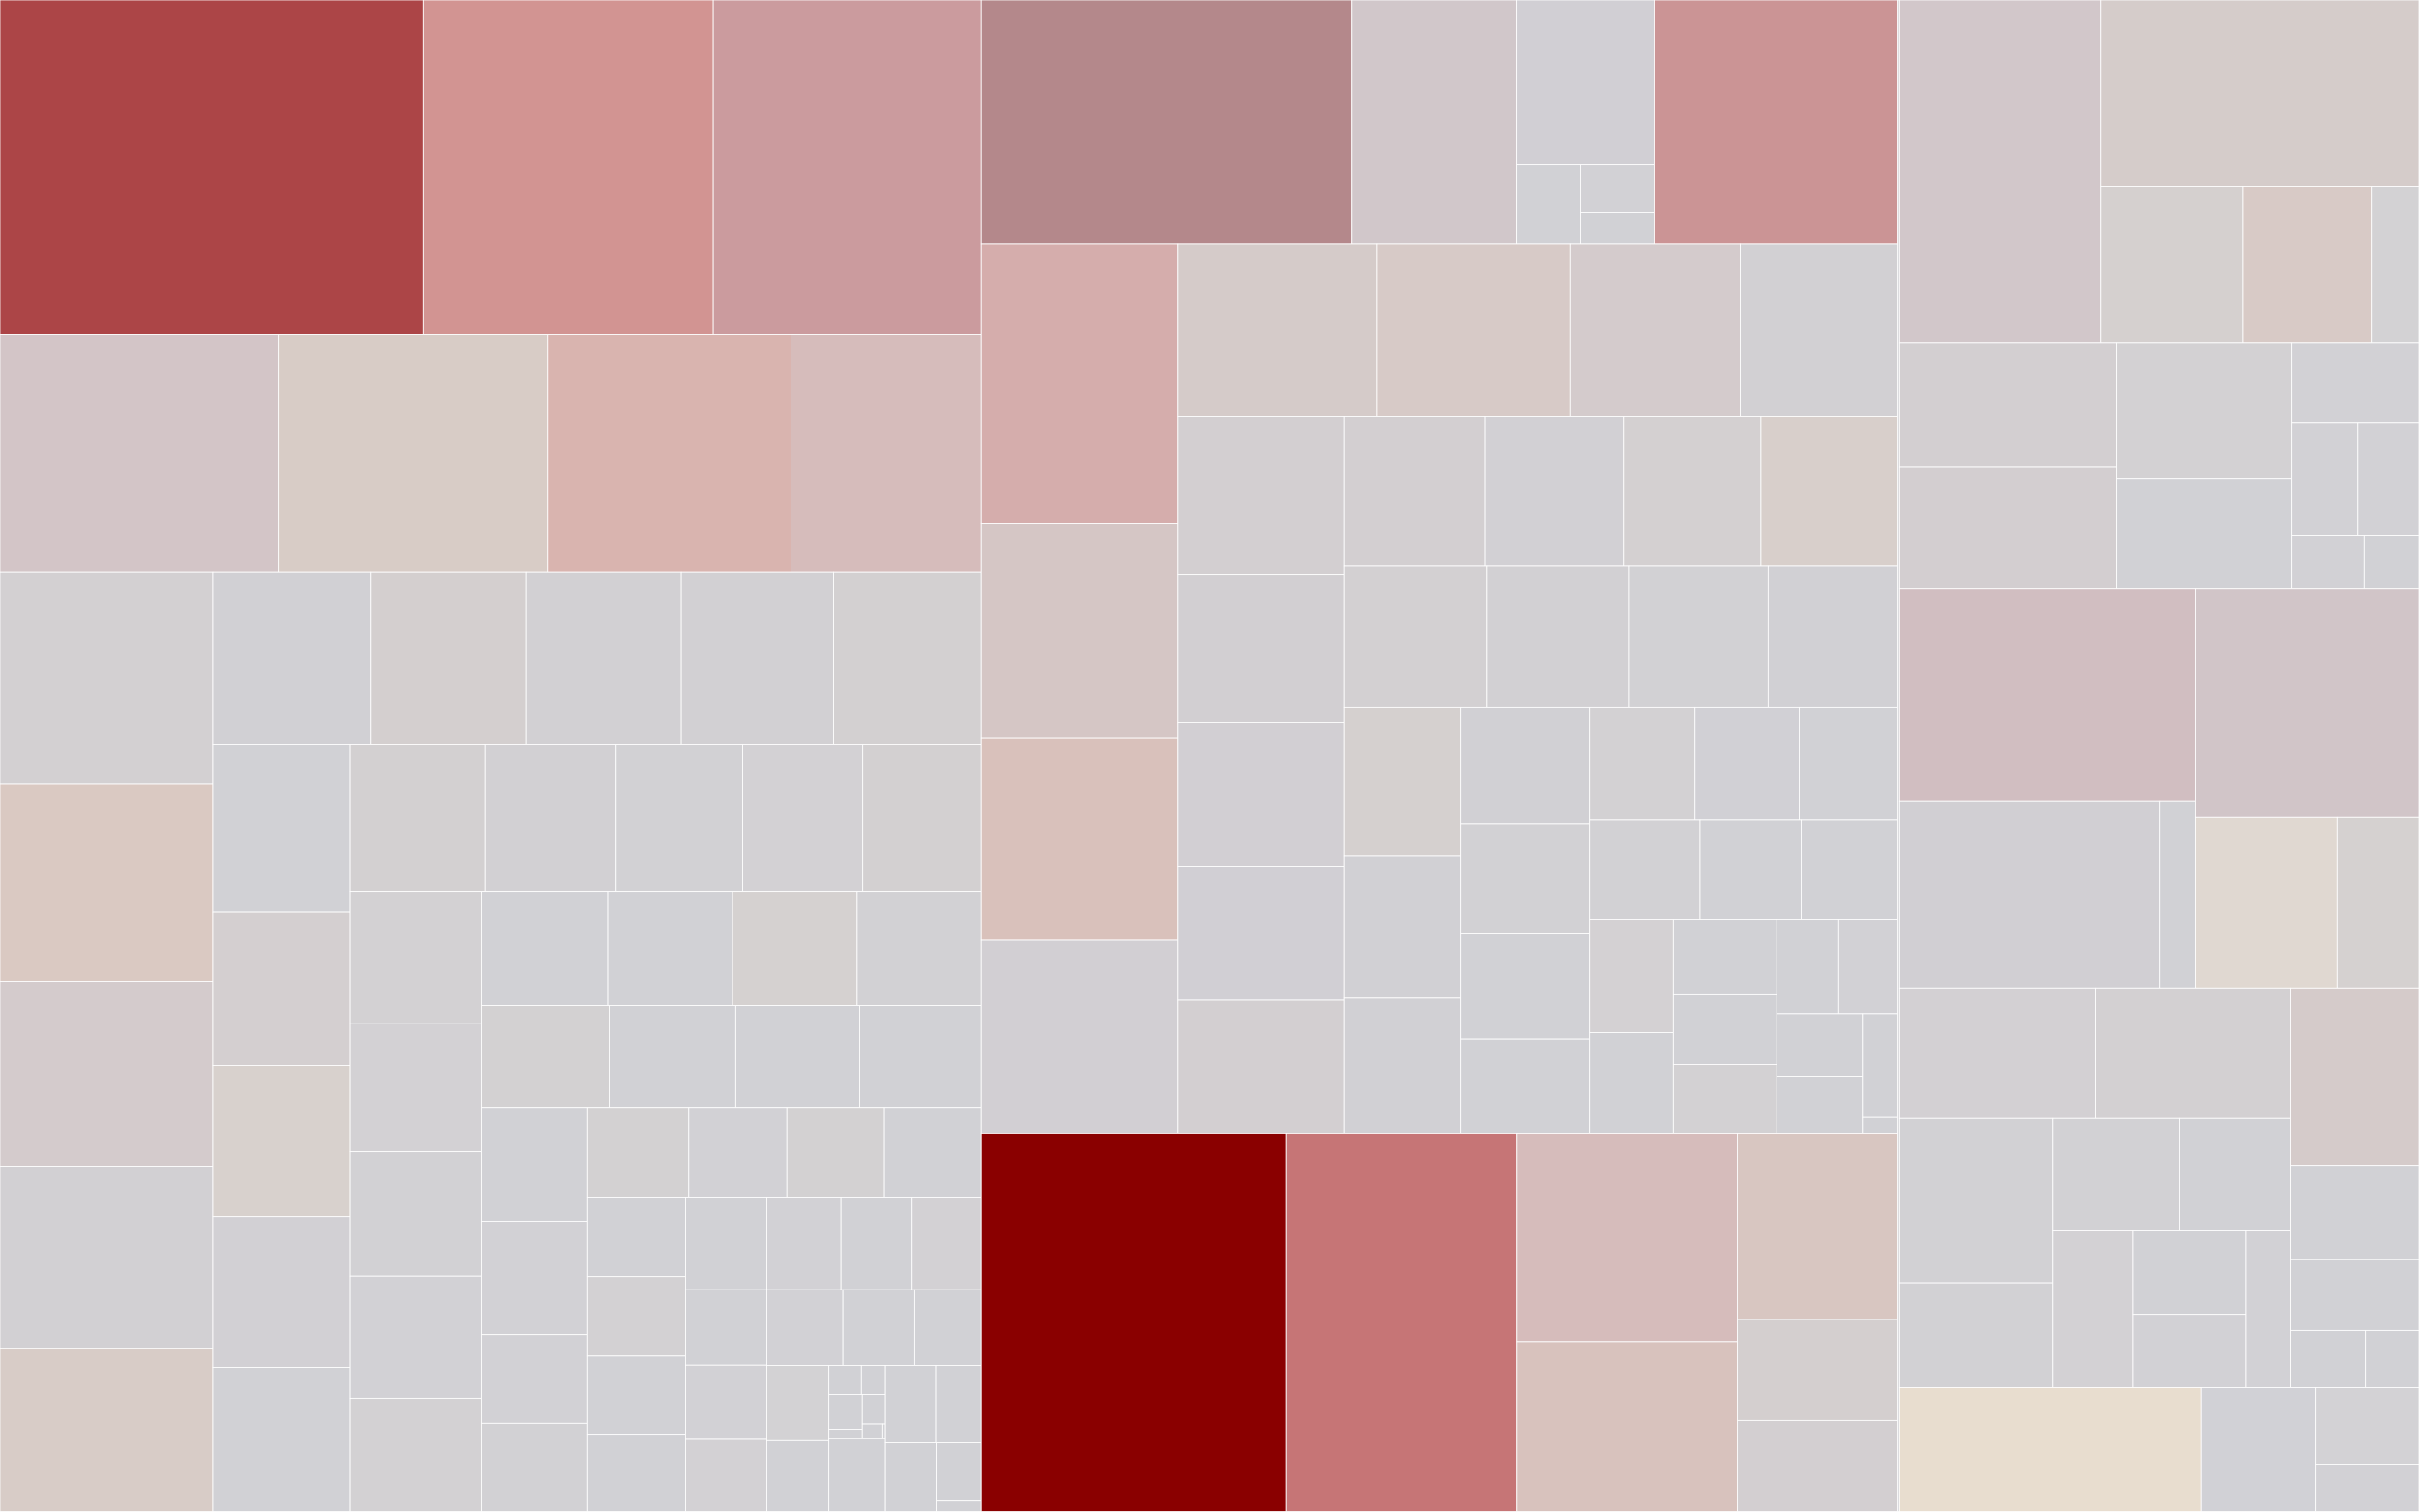
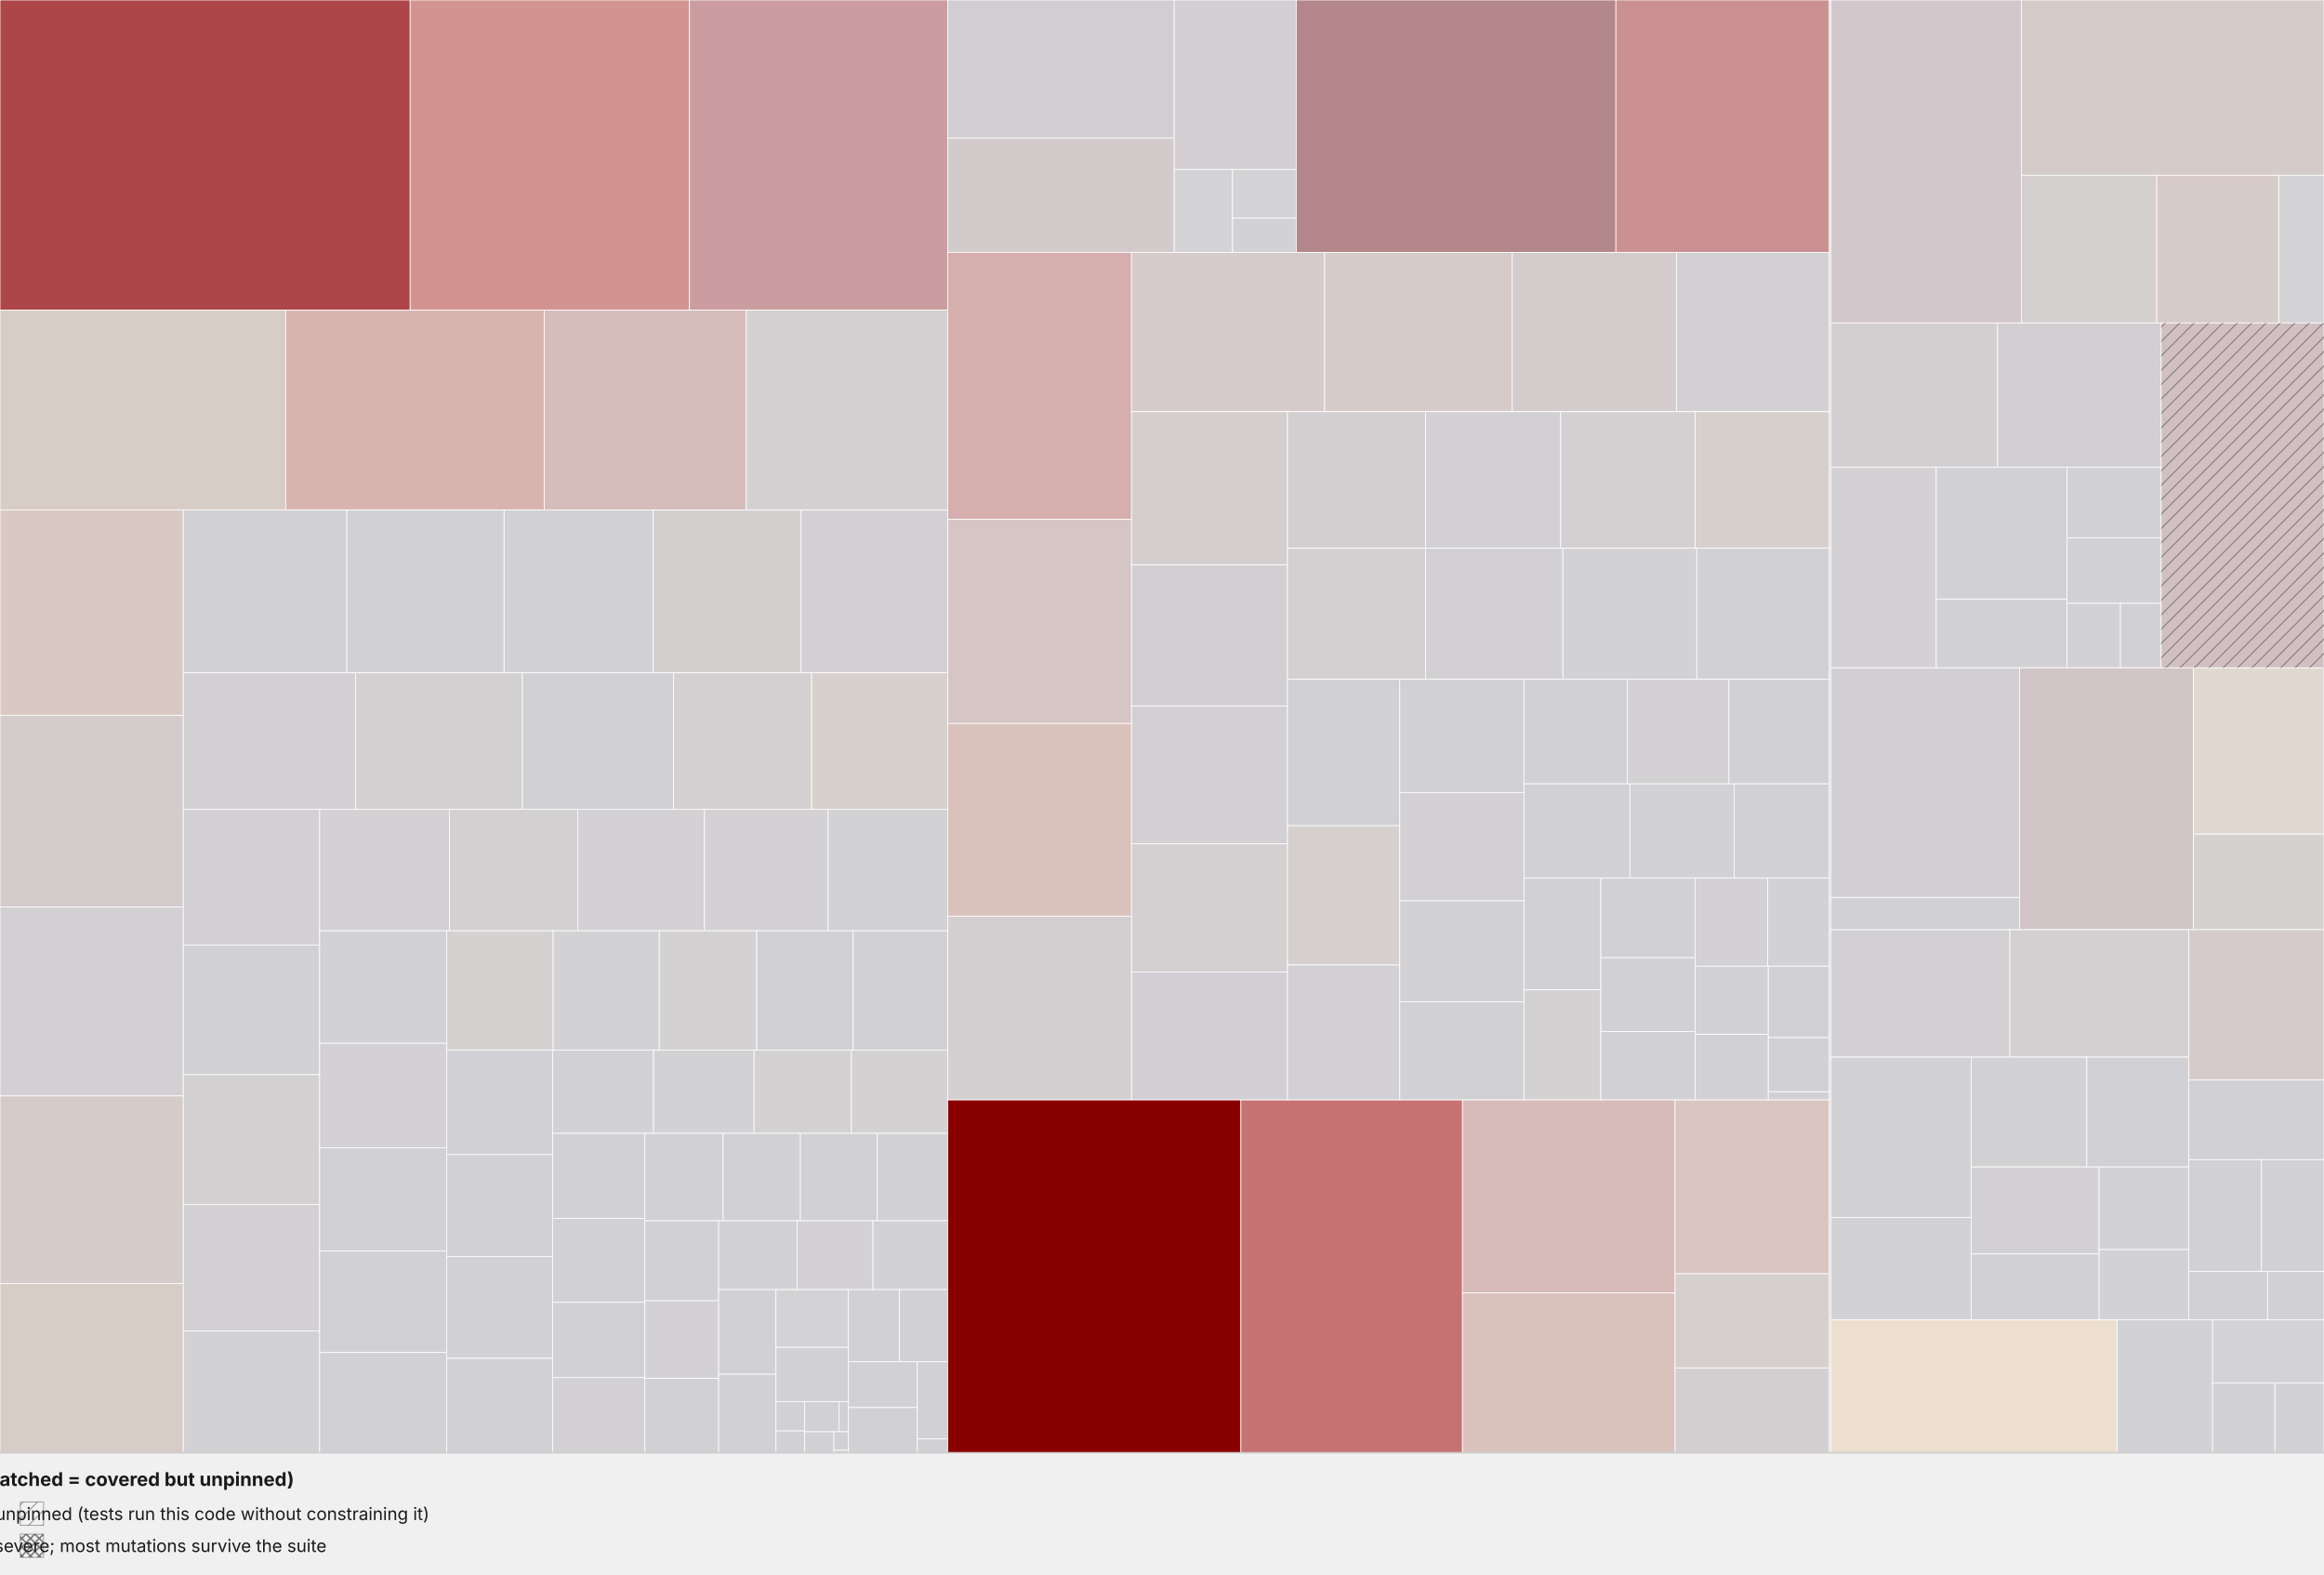
- <svg xmlns="http://www.w3.org/2000/svg" viewBox="0 0 1600 1000" width="1600" height="1000" preserveAspectRatio="xMidYMid meet" role="img">
+ <svg xmlns="http://www.w3.org/2000/svg" viewBox="0 0 1600 1084" width="1600" height="1084" preserveAspectRatio="xMidYMid meet" role="img">
  <style>
  rect:hover { stroke: #000; stroke-width: 1.5; }
  text { font-family: -apple-system, BlinkMacSystemFont, "Segoe UI", sans-serif; fill: #1a1a1a; pointer-events: none; text-anchor: middle; dominant-baseline: middle; }
</style>
-   <rect x="0.00" y="0.00" width="279.88" height="221.16" fill="#ac4547" stroke="white" stroke-width="0.5" />
-   <rect x="279.88" y="0.00" width="191.88" height="221.16" fill="#d29492" stroke="white" stroke-width="0.5" />
-   <rect x="471.76" y="0.00" width="177.34" height="221.16" fill="#cb9b9e" stroke="white" stroke-width="0.5" />
-   <rect x="0.00" y="221.16" width="184.12" height="157.19" fill="#d3c5c7" stroke="white" stroke-width="0.5" />
-   <rect x="184.12" y="221.16" width="178.01" height="157.19" fill="#d8ccc6" stroke="white" stroke-width="0.5" />
-   <rect x="362.12" y="221.16" width="161.03" height="157.19" fill="#d9b4af" stroke="white" stroke-width="0.5" />
-   <rect x="523.16" y="221.16" width="125.94" height="157.19" fill="#d6bcbb" stroke="white" stroke-width="0.5" />
-   <rect x="0.00" y="378.35" width="140.80" height="140.08" fill="#d3d0d2" stroke="white" stroke-width="0.5" />
-   <rect x="0.00" y="518.42" width="140.80" height="130.86" fill="#dac9c2" stroke="white" stroke-width="0.5" />
-   <rect x="0.00" y="649.29" width="140.80" height="122.29" fill="#d4cbcc" stroke="white" stroke-width="0.5" />
-   <rect x="0.00" y="771.58" width="140.80" height="120.46" fill="#d2d0d3" stroke="white" stroke-width="0.5" />
-   <rect x="0.00" y="892.03" width="140.80" height="107.97" fill="#d8ccc7" stroke="white" stroke-width="0.5" />
-   <rect x="140.80" y="378.35" width="104.20" height="114.15" fill="#d1d0d4" stroke="white" stroke-width="0.5" />
-   <rect x="245.01" y="378.35" width="103.26" height="114.15" fill="#d4cfcf" stroke="white" stroke-width="0.5" />
-   <rect x="348.27" y="378.35" width="102.36" height="114.15" fill="#d2d0d3" stroke="white" stroke-width="0.5" />
-   <rect x="450.63" y="378.35" width="100.79" height="114.15" fill="#d2d0d3" stroke="white" stroke-width="0.5" />
-   <rect x="551.42" y="378.35" width="97.67" height="114.15" fill="#d3d0d1" stroke="white" stroke-width="0.5" />
-   <rect x="140.80" y="492.50" width="90.94" height="111.08" fill="#d1d1d5" stroke="white" stroke-width="0.5" />
-   <rect x="140.80" y="603.58" width="90.94" height="101.36" fill="#d4cfd0" stroke="white" stroke-width="0.5" />
-   <rect x="140.80" y="704.94" width="90.94" height="99.99" fill="#d8d1cd" stroke="white" stroke-width="0.5" />
-   <rect x="140.80" y="804.93" width="90.94" height="99.75" fill="#d2d0d4" stroke="white" stroke-width="0.5" />
-   <rect x="140.80" y="904.68" width="90.94" height="95.32" fill="#d1d1d5" stroke="white" stroke-width="0.5" />
-   <rect x="231.74" y="492.50" width="89.03" height="97.34" fill="#d3d0d1" stroke="white" stroke-width="0.5" />
-   <rect x="320.77" y="492.50" width="86.78" height="97.34" fill="#d2d0d3" stroke="white" stroke-width="0.5" />
-   <rect x="407.55" y="492.50" width="83.68" height="97.34" fill="#d2d1d4" stroke="white" stroke-width="0.5" />
-   <rect x="491.23" y="492.50" width="79.46" height="97.34" fill="#d3d1d4" stroke="white" stroke-width="0.5" />
-   <rect x="570.69" y="492.50" width="78.40" height="97.34" fill="#d3d0d1" stroke="white" stroke-width="0.5" />
-   <rect x="231.74" y="589.84" width="86.61" height="87.18" fill="#d3d1d3" stroke="white" stroke-width="0.5" />
-   <rect x="231.74" y="677.02" width="86.61" height="84.98" fill="#d3d1d4" stroke="white" stroke-width="0.5" />
-   <rect x="231.74" y="762.00" width="86.61" height="82.28" fill="#d2d1d4" stroke="white" stroke-width="0.5" />
-   <rect x="231.74" y="844.28" width="86.61" height="80.76" fill="#d2d1d5" stroke="white" stroke-width="0.5" />
-   <rect x="231.74" y="925.04" width="86.61" height="74.96" fill="#d3d1d3" stroke="white" stroke-width="0.5" />
-   <rect x="318.35" y="589.84" width="83.61" height="75.50" fill="#d1d1d5" stroke="white" stroke-width="0.5" />
-   <rect x="401.97" y="589.84" width="82.60" height="75.50" fill="#d1d1d5" stroke="white" stroke-width="0.5" />
-   <rect x="484.56" y="589.84" width="82.42" height="75.50" fill="#d5d1d0" stroke="white" stroke-width="0.5" />
-   <rect x="566.99" y="589.84" width="82.11" height="75.50" fill="#d2d1d4" stroke="white" stroke-width="0.5" />
-   <rect x="318.35" y="665.34" width="84.49" height="67.31" fill="#d3d1d2" stroke="white" stroke-width="0.5" />
-   <rect x="402.84" y="665.34" width="83.77" height="67.31" fill="#d1d1d5" stroke="white" stroke-width="0.5" />
-   <rect x="486.62" y="665.34" width="81.99" height="67.31" fill="#d1d1d5" stroke="white" stroke-width="0.5" />
-   <rect x="568.60" y="665.34" width="80.49" height="67.31" fill="#d1d1d5" stroke="white" stroke-width="0.5" />
-   <rect x="318.35" y="732.65" width="70.31" height="75.34" fill="#d1d1d5" stroke="white" stroke-width="0.5" />
-   <rect x="318.35" y="808.00" width="70.31" height="75.00" fill="#d2d1d5" stroke="white" stroke-width="0.5" />
-   <rect x="318.35" y="883.00" width="70.31" height="58.64" fill="#d2d1d5" stroke="white" stroke-width="0.5" />
-   <rect x="318.35" y="941.64" width="70.31" height="58.36" fill="#d2d1d4" stroke="white" stroke-width="0.5" />
-   <rect x="388.67" y="732.65" width="66.90" height="59.34" fill="#d3d1d2" stroke="white" stroke-width="0.5" />
-   <rect x="455.57" y="732.65" width="64.88" height="59.34" fill="#d2d1d5" stroke="white" stroke-width="0.5" />
-   <rect x="520.45" y="732.65" width="64.58" height="59.34" fill="#d3d1d2" stroke="white" stroke-width="0.5" />
-   <rect x="585.03" y="732.65" width="64.06" height="59.34" fill="#d1d1d5" stroke="white" stroke-width="0.5" />
-   <rect x="388.67" y="791.99" width="64.72" height="52.62" fill="#d1d1d5" stroke="white" stroke-width="0.5" />
-   <rect x="388.67" y="844.61" width="64.72" height="52.58" fill="#d3d1d3" stroke="white" stroke-width="0.5" />
-   <rect x="388.67" y="897.20" width="64.72" height="51.71" fill="#d1d1d5" stroke="white" stroke-width="0.5" />
-   <rect x="388.67" y="948.90" width="64.72" height="51.10" fill="#d1d1d5" stroke="white" stroke-width="0.5" />
-   <rect x="453.39" y="791.99" width="53.75" height="61.28" fill="#d1d1d5" stroke="white" stroke-width="0.5" />
-   <rect x="507.14" y="791.99" width="49.11" height="61.28" fill="#d2d1d5" stroke="white" stroke-width="0.5" />
-   <rect x="556.26" y="791.99" width="47.11" height="61.28" fill="#d1d1d5" stroke="white" stroke-width="0.5" />
-   <rect x="603.37" y="791.99" width="45.72" height="61.28" fill="#d3d1d4" stroke="white" stroke-width="0.5" />
-   <rect x="453.39" y="853.28" width="53.79" height="49.90" fill="#d1d1d5" stroke="white" stroke-width="0.5" />
-   <rect x="453.39" y="903.17" width="53.79" height="49.16" fill="#d2d1d5" stroke="white" stroke-width="0.5" />
-   <rect x="453.39" y="952.34" width="53.79" height="47.66" fill="#d3d1d4" stroke="white" stroke-width="0.5" />
-   <rect x="507.18" y="853.28" width="50.35" height="50.05" fill="#d2d1d5" stroke="white" stroke-width="0.5" />
-   <rect x="557.53" y="853.28" width="47.51" height="50.05" fill="#d1d1d5" stroke="white" stroke-width="0.5" />
-   <rect x="605.04" y="853.28" width="44.05" height="50.05" fill="#d1d1d5" stroke="white" stroke-width="0.5" />
-   <rect x="507.18" y="903.33" width="41.09" height="49.83" fill="#d3d2d4" stroke="white" stroke-width="0.5" />
-   <rect x="507.18" y="953.15" width="41.09" height="46.85" fill="#d1d1d5" stroke="white" stroke-width="0.5" />
-   <rect x="548.27" y="903.33" width="21.50" height="19.23" fill="#d1d1d5" stroke="white" stroke-width="0.5" />
-   <rect x="569.77" y="903.33" width="15.92" height="19.23" fill="#d1d1d5" stroke="white" stroke-width="0.5" />
-   <rect x="548.27" y="922.56" width="22.11" height="23.05" fill="#d1d1d5" stroke="white" stroke-width="0.5" />
-   <rect x="548.27" y="945.61" width="22.11" height="6.23" fill="#d1d1d5" stroke="white" stroke-width="0.5" />
-   <rect x="570.38" y="922.56" width="15.31" height="19.57" fill="#d1d1d5" stroke="white" stroke-width="0.5" />
-   <rect x="570.38" y="942.12" width="13.51" height="9.71" fill="#d1d1d5" stroke="white" stroke-width="0.5" />
-   <rect x="583.89" y="942.12" width="1.80" height="9.71" fill="#d1d1d5" stroke="white" stroke-width="0.5" />
-   <rect x="548.27" y="951.84" width="37.42" height="48.16" fill="#d1d1d5" stroke="white" stroke-width="0.5" />
-   <rect x="585.69" y="903.33" width="33.24" height="51.27" fill="#d1d1d5" stroke="white" stroke-width="0.5" />
-   <rect x="618.93" y="903.33" width="30.16" height="51.27" fill="#d1d1d5" stroke="white" stroke-width="0.5" />
-   <rect x="585.69" y="954.60" width="33.58" height="45.40" fill="#d1d1d5" stroke="white" stroke-width="0.5" />
-   <rect x="619.27" y="954.60" width="29.82" height="38.51" fill="#d1d1d5" stroke="white" stroke-width="0.5" />
-   <rect x="619.27" y="993.10" width="29.82" height="6.90" fill="#d1d1d5" stroke="white" stroke-width="0.5" />
-   <rect x="649.09" y="0.00" width="244.86" height="161.27" fill="#b4888b" stroke="white" stroke-width="0.5" />
-   <rect x="893.95" y="0.00" width="109.32" height="161.27" fill="#d1c7ca" stroke="white" stroke-width="0.5" />
-   <rect x="1003.28" y="0.00" width="90.79" height="109.21" fill="#d1cfd4" stroke="white" stroke-width="0.5" />
-   <rect x="1003.28" y="109.21" width="42.14" height="52.06" fill="#d1d1d5" stroke="white" stroke-width="0.5" />
-   <rect x="1045.42" y="109.21" width="48.65" height="31.29" fill="#d2d1d5" stroke="white" stroke-width="0.5" />
-   <rect x="1045.42" y="140.50" width="48.65" height="20.77" fill="#d1d1d5" stroke="white" stroke-width="0.5" />
-   <rect x="1094.07" y="0.00" width="161.42" height="161.27" fill="#cb9495" stroke="white" stroke-width="0.5" />
-   <rect x="649.09" y="161.27" width="129.71" height="185.30" fill="#d5adac" stroke="white" stroke-width="0.5" />
-   <rect x="649.09" y="346.57" width="129.71" height="141.83" fill="#d5c6c5" stroke="white" stroke-width="0.5" />
-   <rect x="649.09" y="488.40" width="129.71" height="133.71" fill="#d9c1bb" stroke="white" stroke-width="0.5" />
-   <rect x="649.09" y="622.11" width="129.71" height="127.59" fill="#d2cfd3" stroke="white" stroke-width="0.5" />
-   <rect x="778.80" y="161.27" width="131.89" height="114.23" fill="#d5cbc9" stroke="white" stroke-width="0.5" />
-   <rect x="910.69" y="161.27" width="128.20" height="114.23" fill="#d7cac7" stroke="white" stroke-width="0.5" />
-   <rect x="1038.89" y="161.27" width="112.21" height="114.23" fill="#d4cbcc" stroke="white" stroke-width="0.5" />
-   <rect x="1151.09" y="161.27" width="104.40" height="114.23" fill="#d2d0d3" stroke="white" stroke-width="0.5" />
-   <rect x="778.80" y="275.50" width="110.29" height="104.42" fill="#d3cfd1" stroke="white" stroke-width="0.5" />
-   <rect x="778.80" y="379.93" width="110.29" height="97.80" fill="#d2cfd2" stroke="white" stroke-width="0.5" />
-   <rect x="778.80" y="477.73" width="110.29" height="95.46" fill="#d2cfd3" stroke="white" stroke-width="0.5" />
-   <rect x="778.80" y="573.18" width="110.29" height="88.60" fill="#d1cfd4" stroke="white" stroke-width="0.5" />
-   <rect x="778.80" y="661.78" width="110.29" height="87.92" fill="#d3cfd1" stroke="white" stroke-width="0.5" />
-   <rect x="889.08" y="275.50" width="93.38" height="98.90" fill="#d3cfd1" stroke="white" stroke-width="0.5" />
-   <rect x="982.46" y="275.50" width="91.34" height="98.90" fill="#d2d0d4" stroke="white" stroke-width="0.5" />
-   <rect x="1073.80" y="275.50" width="90.97" height="98.90" fill="#d4d0d1" stroke="white" stroke-width="0.5" />
-   <rect x="1164.77" y="275.50" width="90.72" height="98.90" fill="#d8cfcb" stroke="white" stroke-width="0.5" />
-   <rect x="889.08" y="374.40" width="94.53" height="93.67" fill="#d3d0d2" stroke="white" stroke-width="0.5" />
-   <rect x="983.62" y="374.40" width="94.14" height="93.67" fill="#d2d0d3" stroke="white" stroke-width="0.5" />
-   <rect x="1077.75" y="374.40" width="91.75" height="93.67" fill="#d2d1d4" stroke="white" stroke-width="0.5" />
-   <rect x="1169.50" y="374.40" width="85.99" height="93.67" fill="#d1d0d4" stroke="white" stroke-width="0.5" />
-   <rect x="889.08" y="468.07" width="77.12" height="98.33" fill="#d5d0cf" stroke="white" stroke-width="0.5" />
-   <rect x="889.08" y="566.40" width="77.12" height="94.02" fill="#d1d0d4" stroke="white" stroke-width="0.5" />
-   <rect x="889.08" y="660.42" width="77.12" height="89.28" fill="#d1d0d4" stroke="white" stroke-width="0.5" />
-   <rect x="966.21" y="468.07" width="85.14" height="77.18" fill="#d1d0d4" stroke="white" stroke-width="0.5" />
-   <rect x="966.21" y="545.25" width="85.14" height="72.07" fill="#d2d1d4" stroke="white" stroke-width="0.5" />
-   <rect x="966.21" y="617.31" width="85.14" height="70.14" fill="#d1d1d5" stroke="white" stroke-width="0.5" />
-   <rect x="966.21" y="687.45" width="85.14" height="62.25" fill="#d1d1d5" stroke="white" stroke-width="0.5" />
-   <rect x="1051.34" y="468.07" width="69.80" height="74.62" fill="#d3d1d3" stroke="white" stroke-width="0.5" />
-   <rect x="1121.14" y="468.07" width="68.92" height="74.62" fill="#d1d0d5" stroke="white" stroke-width="0.5" />
-   <rect x="1190.06" y="468.07" width="65.43" height="74.62" fill="#d1d1d5" stroke="white" stroke-width="0.5" />
-   <rect x="1051.34" y="542.69" width="73.14" height="65.65" fill="#d2d1d4" stroke="white" stroke-width="0.5" />
-   <rect x="1124.48" y="542.69" width="66.87" height="65.65" fill="#d1d1d5" stroke="white" stroke-width="0.5" />
-   <rect x="1191.35" y="542.69" width="64.14" height="65.65" fill="#d1d1d5" stroke="white" stroke-width="0.5" />
-   <rect x="1051.34" y="608.33" width="55.42" height="74.91" fill="#d4d1d3" stroke="white" stroke-width="0.5" />
-   <rect x="1051.34" y="683.24" width="55.42" height="66.46" fill="#d1d1d5" stroke="white" stroke-width="0.5" />
-   <rect x="1106.77" y="608.33" width="68.44" height="49.83" fill="#d1d1d5" stroke="white" stroke-width="0.5" />
-   <rect x="1106.77" y="658.16" width="68.44" height="46.15" fill="#d1d1d5" stroke="white" stroke-width="0.5" />
-   <rect x="1106.77" y="704.32" width="68.44" height="45.39" fill="#d3d1d3" stroke="white" stroke-width="0.5" />
-   <rect x="1175.20" y="608.33" width="40.99" height="62.33" fill="#d1d1d5" stroke="white" stroke-width="0.5" />
-   <rect x="1216.19" y="608.33" width="39.30" height="62.33" fill="#d2d1d5" stroke="white" stroke-width="0.5" />
-   <rect x="1175.20" y="670.67" width="56.71" height="41.39" fill="#d1d1d5" stroke="white" stroke-width="0.5" />
-   <rect x="1175.20" y="712.06" width="56.71" height="37.65" fill="#d1d1d5" stroke="white" stroke-width="0.5" />
-   <rect x="1231.91" y="670.67" width="23.58" height="68.65" fill="#d1d1d5" stroke="white" stroke-width="0.5" />
-   <rect x="1231.91" y="739.31" width="23.58" height="10.39" fill="#d1d1d5" stroke="white" stroke-width="0.5" />
-   <rect x="649.09" y="749.70" width="201.60" height="250.30" fill="#8a0000" stroke="white" stroke-width="0.5" />
-   <rect x="850.69" y="749.70" width="152.72" height="250.30" fill="#c67576" stroke="white" stroke-width="0.5" />
-   <rect x="1003.41" y="749.70" width="145.74" height="137.93" fill="#d6bcbb" stroke="white" stroke-width="0.5" />
-   <rect x="1003.41" y="887.63" width="145.74" height="112.37" fill="#d8c2bd" stroke="white" stroke-width="0.5" />
-   <rect x="1149.15" y="749.70" width="106.34" height="123.30" fill="#d8c6c1" stroke="white" stroke-width="0.5" />
-   <rect x="1149.15" y="873.00" width="106.34" height="66.75" fill="#d4cfcf" stroke="white" stroke-width="0.5" />
-   <rect x="1149.15" y="939.75" width="106.34" height="60.25" fill="#d3cfd1" stroke="white" stroke-width="0.5" />
-   <rect x="1255.49" y="0.00" width="1.03" height="1000.00" fill="#d1d1d5" stroke="white" stroke-width="0.5" />
-   <rect x="1256.52" y="0.00" width="132.80" height="227.14" fill="#d2c7ca" stroke="white" stroke-width="0.5" />
-   <rect x="1389.32" y="0.00" width="210.68" height="123.20" fill="#d5ccca" stroke="white" stroke-width="0.5" />
-   <rect x="1389.32" y="123.20" width="94.19" height="103.95" fill="#d5d0cf" stroke="white" stroke-width="0.5" />
-   <rect x="1483.51" y="123.20" width="84.97" height="103.95" fill="#d8cac6" stroke="white" stroke-width="0.5" />
-   <rect x="1568.48" y="123.20" width="31.52" height="103.95" fill="#d3d2d4" stroke="white" stroke-width="0.5" />
-   <rect x="1256.52" y="227.14" width="143.56" height="82.00" fill="#d3cfd1" stroke="white" stroke-width="0.5" />
-   <rect x="1256.52" y="309.15" width="143.56" height="80.46" fill="#d3ced0" stroke="white" stroke-width="0.5" />
-   <rect x="1400.08" y="227.14" width="115.87" height="89.50" fill="#d3d1d3" stroke="white" stroke-width="0.5" />
-   <rect x="1400.08" y="316.64" width="115.87" height="72.96" fill="#d1d1d5" stroke="white" stroke-width="0.5" />
-   <rect x="1515.95" y="227.14" width="84.05" height="52.44" fill="#d2d1d5" stroke="white" stroke-width="0.5" />
-   <rect x="1515.95" y="279.58" width="43.62" height="74.71" fill="#d2d1d5" stroke="white" stroke-width="0.5" />
-   <rect x="1559.57" y="279.58" width="40.43" height="74.71" fill="#d2d1d5" stroke="white" stroke-width="0.5" />
-   <rect x="1515.95" y="354.30" width="47.76" height="35.31" fill="#d2d1d5" stroke="white" stroke-width="0.5" />
-   <rect x="1563.70" y="354.30" width="36.30" height="35.31" fill="#d1d1d5" stroke="white" stroke-width="0.5" />
-   <rect x="1256.52" y="389.61" width="195.93" height="140.44" fill="#d1bec1" stroke="white" stroke-width="0.5" />
-   <rect x="1256.52" y="530.05" width="171.80" height="123.56" fill="#d1cfd3" stroke="white" stroke-width="0.5" />
-   <rect x="1428.32" y="530.05" width="24.13" height="123.56" fill="#d1d1d5" stroke="white" stroke-width="0.5" />
-   <rect x="1452.45" y="389.61" width="147.55" height="151.36" fill="#d1c5c8" stroke="white" stroke-width="0.5" />
-   <rect x="1452.45" y="540.97" width="93.34" height="112.65" fill="#e0d8d1" stroke="white" stroke-width="0.5" />
-   <rect x="1545.79" y="540.97" width="54.21" height="112.65" fill="#d5d1d0" stroke="white" stroke-width="0.5" />
-   <rect x="1256.52" y="653.62" width="129.46" height="86.37" fill="#d3d0d3" stroke="white" stroke-width="0.5" />
-   <rect x="1385.98" y="653.62" width="129.26" height="86.37" fill="#d3d0d2" stroke="white" stroke-width="0.5" />
-   <rect x="1256.52" y="739.99" width="101.46" height="108.72" fill="#d2d1d4" stroke="white" stroke-width="0.5" />
-   <rect x="1256.52" y="848.71" width="101.46" height="69.35" fill="#d2d1d4" stroke="white" stroke-width="0.5" />
-   <rect x="1357.98" y="739.99" width="83.61" height="74.43" fill="#d2d1d4" stroke="white" stroke-width="0.5" />
-   <rect x="1441.59" y="739.99" width="73.64" height="74.43" fill="#d1d1d5" stroke="white" stroke-width="0.5" />
-   <rect x="1357.98" y="814.42" width="52.57" height="103.64" fill="#d3d1d4" stroke="white" stroke-width="0.5" />
-   <rect x="1410.55" y="814.42" width="74.88" height="55.15" fill="#d1d1d5" stroke="white" stroke-width="0.5" />
-   <rect x="1410.55" y="869.57" width="74.88" height="48.49" fill="#d2d1d5" stroke="white" stroke-width="0.5" />
-   <rect x="1485.43" y="814.42" width="29.80" height="103.64" fill="#d2d1d5" stroke="white" stroke-width="0.5" />
-   <rect x="1515.23" y="653.62" width="84.77" height="117.39" fill="#d5cbca" stroke="white" stroke-width="0.5" />
-   <rect x="1515.23" y="771.00" width="84.77" height="62.24" fill="#d1d1d5" stroke="white" stroke-width="0.5" />
-   <rect x="1515.23" y="833.25" width="84.77" height="46.99" fill="#d1d1d5" stroke="white" stroke-width="0.5" />
-   <rect x="1515.23" y="880.24" width="49.38" height="37.83" fill="#d1d1d5" stroke="white" stroke-width="0.5" />
-   <rect x="1564.61" y="880.24" width="35.39" height="37.83" fill="#d1d1d5" stroke="white" stroke-width="0.5" />
-   <rect x="1256.52" y="918.07" width="199.61" height="81.93" fill="#e8ddcf" stroke="white" stroke-width="0.5" />
-   <rect x="1456.13" y="918.07" width="75.82" height="81.93" fill="#d1d1d6" stroke="white" stroke-width="0.5" />
-   <rect x="1531.95" y="918.07" width="68.05" height="50.53" fill="#d3d2d5" stroke="white" stroke-width="0.5" />
-   <rect x="1531.95" y="968.60" width="68.05" height="31.40" fill="#d2d1d5" stroke="white" stroke-width="0.5" />
+   <defs>
+     <pattern id="survivor-diag" patternUnits="userSpaceOnUse" width="7" height="7" patternTransform="rotate(45)">
+       <line x1="0" y1="0" x2="0" y2="7" stroke="#1a1a1a" stroke-width="1" stroke-opacity="0.55" />
+     </pattern>
+     <pattern id="survivor-cross" patternUnits="userSpaceOnUse" width="6" height="6">
+       <path d="M0,0 l6,6 M6,0 l-6,6" stroke="#1a1a1a" stroke-width="1" stroke-opacity="0.6" />
+     </pattern>
+   </defs>
+   <rect x="0.00" y="0.00" width="282.38" height="213.49" fill="#ac4648" stroke="white" stroke-width="0.5" />
+   <rect x="282.38" y="0.00" width="192.34" height="213.49" fill="#d29491" stroke="white" stroke-width="0.5" />
+   <rect x="474.72" y="0.00" width="177.73" height="213.49" fill="#cb9da0" stroke="white" stroke-width="0.5" />
+   <rect x="0.00" y="213.49" width="196.70" height="137.62" fill="#d8ccc7" stroke="white" stroke-width="0.5" />
+   <rect x="196.70" y="213.49" width="177.94" height="137.62" fill="#d8b4b1" stroke="white" stroke-width="0.5" />
+   <rect x="374.64" y="213.49" width="139.16" height="137.62" fill="#d6bdbc" stroke="white" stroke-width="0.5" />
+   <rect x="513.80" y="213.49" width="138.65" height="137.62" fill="#d3d0d2" stroke="white" stroke-width="0.5" />
+   <rect x="0.00" y="351.11" width="126.19" height="141.27" fill="#d9c9c2" stroke="white" stroke-width="0.5" />
+   <rect x="0.00" y="492.38" width="126.19" height="132.01" fill="#d4cbcc" stroke="white" stroke-width="0.5" />
+   <rect x="0.00" y="624.39" width="126.19" height="130.03" fill="#d2d0d3" stroke="white" stroke-width="0.5" />
+   <rect x="0.00" y="754.42" width="126.19" height="129.03" fill="#d5ccca" stroke="white" stroke-width="0.5" />
+   <rect x="0.00" y="883.45" width="126.19" height="116.55" fill="#d8ccc7" stroke="white" stroke-width="0.5" />
+   <rect x="126.19" y="351.11" width="112.58" height="112.04" fill="#d1d0d4" stroke="white" stroke-width="0.5" />
+   <rect x="238.77" y="351.11" width="108.27" height="112.04" fill="#d1d0d5" stroke="white" stroke-width="0.5" />
+   <rect x="347.04" y="351.11" width="102.72" height="112.04" fill="#d1d0d4" stroke="white" stroke-width="0.5" />
+   <rect x="449.76" y="351.11" width="101.79" height="112.04" fill="#d4cfcf" stroke="white" stroke-width="0.5" />
+   <rect x="551.55" y="351.11" width="100.90" height="112.04" fill="#d2d0d3" stroke="white" stroke-width="0.5" />
+   <rect x="126.19" y="463.15" width="118.57" height="93.88" fill="#d2d0d3" stroke="white" stroke-width="0.5" />
+   <rect x="244.76" y="463.15" width="114.90" height="93.88" fill="#d3d0d1" stroke="white" stroke-width="0.5" />
+   <rect x="359.66" y="463.15" width="104.10" height="93.88" fill="#d1d1d5" stroke="white" stroke-width="0.5" />
+   <rect x="463.75" y="463.15" width="94.99" height="93.88" fill="#d4cfd0" stroke="white" stroke-width="0.5" />
+   <rect x="558.75" y="463.15" width="93.71" height="93.88" fill="#d7d1ce" stroke="white" stroke-width="0.5" />
+   <rect x="126.19" y="557.03" width="93.91" height="93.45" fill="#d2d0d4" stroke="white" stroke-width="0.5" />
+   <rect x="126.19" y="650.47" width="93.91" height="89.30" fill="#d1d1d5" stroke="white" stroke-width="0.5" />
+   <rect x="126.19" y="739.78" width="93.91" height="89.28" fill="#d3d0d1" stroke="white" stroke-width="0.5" />
+   <rect x="126.19" y="829.06" width="93.91" height="87.03" fill="#d2d0d3" stroke="white" stroke-width="0.5" />
+   <rect x="126.19" y="916.08" width="93.91" height="83.92" fill="#d2d1d4" stroke="white" stroke-width="0.5" />
+   <rect x="220.10" y="557.03" width="89.40" height="83.70" fill="#d3d1d4" stroke="white" stroke-width="0.5" />
+   <rect x="309.51" y="557.03" width="88.21" height="83.70" fill="#d3d0d2" stroke="white" stroke-width="0.5" />
+   <rect x="397.72" y="557.03" width="87.28" height="83.70" fill="#d3d1d3" stroke="white" stroke-width="0.5" />
+   <rect x="485.00" y="557.03" width="85.08" height="83.70" fill="#d3d1d4" stroke="white" stroke-width="0.5" />
+   <rect x="570.08" y="557.03" width="82.37" height="83.70" fill="#d2d1d4" stroke="white" stroke-width="0.5" />
+   <rect x="220.10" y="640.73" width="87.39" height="77.44" fill="#d2d1d5" stroke="white" stroke-width="0.5" />
+   <rect x="220.10" y="718.16" width="87.39" height="71.87" fill="#d3d1d3" stroke="white" stroke-width="0.5" />
+   <rect x="220.10" y="790.03" width="87.39" height="71.05" fill="#d1d1d5" stroke="white" stroke-width="0.5" />
+   <rect x="220.10" y="861.08" width="87.39" height="69.88" fill="#d1d1d5" stroke="white" stroke-width="0.5" />
+   <rect x="220.10" y="930.96" width="87.39" height="69.04" fill="#d1d1d5" stroke="white" stroke-width="0.5" />
+   <rect x="307.50" y="640.73" width="73.35" height="82.08" fill="#d5d1d0" stroke="white" stroke-width="0.5" />
+   <rect x="380.84" y="640.73" width="73.06" height="82.08" fill="#d2d1d4" stroke="white" stroke-width="0.5" />
+   <rect x="453.91" y="640.73" width="67.03" height="82.08" fill="#d3d1d2" stroke="white" stroke-width="0.5" />
+   <rect x="520.94" y="640.73" width="66.46" height="82.08" fill="#d1d1d5" stroke="white" stroke-width="0.5" />
+   <rect x="587.41" y="640.73" width="65.05" height="82.08" fill="#d1d1d5" stroke="white" stroke-width="0.5" />
+   <rect x="307.50" y="722.81" width="72.89" height="71.91" fill="#d1d1d5" stroke="white" stroke-width="0.5" />
+   <rect x="307.50" y="794.72" width="72.89" height="70.31" fill="#d1d1d5" stroke="white" stroke-width="0.5" />
+   <rect x="307.50" y="865.03" width="72.89" height="69.99" fill="#d2d1d5" stroke="white" stroke-width="0.5" />
+   <rect x="307.50" y="935.03" width="72.89" height="64.97" fill="#d1d1d5" stroke="white" stroke-width="0.5" />
+   <rect x="380.39" y="722.81" width="69.56" height="57.35" fill="#d2d1d5" stroke="white" stroke-width="0.5" />
+   <rect x="449.95" y="722.81" width="69.22" height="57.35" fill="#d2d1d4" stroke="white" stroke-width="0.5" />
+   <rect x="519.17" y="722.81" width="66.97" height="57.35" fill="#d3d1d2" stroke="white" stroke-width="0.5" />
+   <rect x="586.14" y="722.81" width="66.31" height="57.35" fill="#d4d1d2" stroke="white" stroke-width="0.5" />
+   <rect x="380.39" y="780.16" width="63.64" height="58.53" fill="#d2d1d5" stroke="white" stroke-width="0.5" />
+   <rect x="380.39" y="838.69" width="63.64" height="57.80" fill="#d1d1d5" stroke="white" stroke-width="0.5" />
+   <rect x="380.39" y="896.48" width="63.64" height="51.78" fill="#d1d1d5" stroke="white" stroke-width="0.5" />
+   <rect x="380.39" y="948.26" width="63.64" height="51.74" fill="#d3d1d4" stroke="white" stroke-width="0.5" />
+   <rect x="444.03" y="780.16" width="53.83" height="60.15" fill="#d1d1d5" stroke="white" stroke-width="0.5" />
+   <rect x="497.86" y="780.16" width="53.20" height="60.15" fill="#d1d1d5" stroke="white" stroke-width="0.5" />
+   <rect x="551.05" y="780.16" width="52.99" height="60.15" fill="#d1d1d5" stroke="white" stroke-width="0.5" />
+   <rect x="604.04" y="780.16" width="48.41" height="60.15" fill="#d2d1d5" stroke="white" stroke-width="0.5" />
+   <rect x="444.03" y="840.31" width="50.73" height="55.07" fill="#d1d1d5" stroke="white" stroke-width="0.5" />
+   <rect x="444.03" y="895.37" width="50.73" height="53.44" fill="#d3d1d4" stroke="white" stroke-width="0.5" />
+   <rect x="444.03" y="948.81" width="50.73" height="51.19" fill="#d1d1d5" stroke="white" stroke-width="0.5" />
+   <rect x="494.76" y="840.31" width="53.96" height="47.41" fill="#d2d1d5" stroke="white" stroke-width="0.5" />
+   <rect x="548.72" y="840.31" width="52.31" height="47.41" fill="#d3d1d4" stroke="white" stroke-width="0.5" />
+   <rect x="601.03" y="840.31" width="51.42" height="47.41" fill="#d2d1d5" stroke="white" stroke-width="0.5" />
+   <rect x="494.76" y="887.72" width="39.49" height="58.26" fill="#d1d1d5" stroke="white" stroke-width="0.5" />
+   <rect x="494.76" y="945.98" width="39.49" height="54.02" fill="#d1d1d5" stroke="white" stroke-width="0.5" />
+   <rect x="534.24" y="887.72" width="49.87" height="39.72" fill="#d3d2d4" stroke="white" stroke-width="0.5" />
+   <rect x="534.24" y="927.44" width="49.87" height="37.34" fill="#d1d1d5" stroke="white" stroke-width="0.5" />
+   <rect x="534.24" y="964.78" width="19.77" height="20.23" fill="#d1d1d5" stroke="white" stroke-width="0.5" />
+   <rect x="534.24" y="985.01" width="19.77" height="14.99" fill="#d1d1d5" stroke="white" stroke-width="0.5" />
+   <rect x="554.01" y="964.78" width="23.70" height="20.81" fill="#d1d1d5" stroke="white" stroke-width="0.5" />
+   <rect x="577.70" y="964.78" width="6.41" height="20.81" fill="#d1d1d5" stroke="white" stroke-width="0.5" />
+   <rect x="554.01" y="985.59" width="20.12" height="14.41" fill="#d1d1d5" stroke="white" stroke-width="0.5" />
+   <rect x="574.13" y="985.59" width="9.99" height="12.72" fill="#d1d1d5" stroke="white" stroke-width="0.5" />
+   <rect x="574.13" y="998.30" width="9.99" height="1.70" fill="#d1d1d5" stroke="white" stroke-width="0.5" />
+   <rect x="584.11" y="887.72" width="35.13" height="49.64" fill="#d1d1d5" stroke="white" stroke-width="0.5" />
+   <rect x="619.24" y="887.72" width="33.21" height="49.64" fill="#d1d1d5" stroke="white" stroke-width="0.5" />
+   <rect x="584.11" y="937.36" width="47.43" height="31.54" fill="#d1d1d5" stroke="white" stroke-width="0.5" />
+   <rect x="584.11" y="968.90" width="47.43" height="31.10" fill="#d1d1d5" stroke="white" stroke-width="0.5" />
+   <rect x="631.54" y="937.36" width="20.91" height="53.13" fill="#d1d1d5" stroke="white" stroke-width="0.5" />
+   <rect x="631.54" y="990.49" width="20.91" height="9.51" fill="#d1d1d5" stroke="white" stroke-width="0.5" />
+   <rect x="652.45" y="0.00" width="155.97" height="95.12" fill="#d1ced3" stroke="white" stroke-width="0.5" />
+   <rect x="652.45" y="95.12" width="155.97" height="78.61" fill="#d3cacb" stroke="white" stroke-width="0.5" />
+   <rect x="808.42" y="0.00" width="83.98" height="116.64" fill="#d2ced2" stroke="white" stroke-width="0.5" />
+   <rect x="808.42" y="116.64" width="40.14" height="57.10" fill="#d3d2d5" stroke="white" stroke-width="0.5" />
+   <rect x="848.56" y="116.64" width="43.85" height="33.54" fill="#d3d2d5" stroke="white" stroke-width="0.5" />
+   <rect x="848.56" y="150.18" width="43.85" height="23.55" fill="#d2d1d5" stroke="white" stroke-width="0.5" />
+   <rect x="892.41" y="0.00" width="220.06" height="173.74" fill="#b4878a" stroke="white" stroke-width="0.5" />
+   <rect x="1112.47" y="0.00" width="146.97" height="173.74" fill="#cb9091" stroke="white" stroke-width="0.5" />
+   <rect x="652.45" y="173.74" width="126.57" height="183.71" fill="#d5aead" stroke="white" stroke-width="0.5" />
+   <rect x="652.45" y="357.45" width="126.57" height="140.61" fill="#d5c6c5" stroke="white" stroke-width="0.5" />
+   <rect x="652.45" y="498.05" width="126.57" height="132.57" fill="#d9c2bc" stroke="white" stroke-width="0.5" />
+   <rect x="652.45" y="630.62" width="126.57" height="126.55" fill="#d3cfd1" stroke="white" stroke-width="0.5" />
+   <rect x="779.03" y="173.74" width="132.92" height="109.66" fill="#d5cbca" stroke="white" stroke-width="0.5" />
+   <rect x="911.95" y="173.74" width="129.20" height="109.66" fill="#d7cbc8" stroke="white" stroke-width="0.5" />
+   <rect x="1041.15" y="173.74" width="113.08" height="109.66" fill="#d4cccc" stroke="white" stroke-width="0.5" />
+   <rect x="1154.23" y="173.74" width="105.21" height="109.66" fill="#d2d0d3" stroke="white" stroke-width="0.5" />
+   <rect x="779.03" y="283.40" width="107.39" height="105.38" fill="#d4cece" stroke="white" stroke-width="0.5" />
+   <rect x="779.03" y="388.78" width="107.39" height="97.17" fill="#d2cfd2" stroke="white" stroke-width="0.5" />
+   <rect x="779.03" y="485.95" width="107.39" height="94.84" fill="#d2d0d3" stroke="white" stroke-width="0.5" />
+   <rect x="779.03" y="580.79" width="107.39" height="88.36" fill="#d4cfd0" stroke="white" stroke-width="0.5" />
+   <rect x="779.03" y="669.14" width="107.39" height="88.02" fill="#d1cfd4" stroke="white" stroke-width="0.5" />
+   <rect x="886.42" y="283.40" width="95.06" height="93.99" fill="#d3cfd1" stroke="white" stroke-width="0.5" />
+   <rect x="981.48" y="283.40" width="92.99" height="93.99" fill="#d2d0d4" stroke="white" stroke-width="0.5" />
+   <rect x="1074.47" y="283.40" width="92.61" height="93.99" fill="#d4d0d1" stroke="white" stroke-width="0.5" />
+   <rect x="1167.08" y="283.40" width="92.36" height="93.99" fill="#d7cfcb" stroke="white" stroke-width="0.5" />
+   <rect x="886.42" y="377.39" width="94.98" height="90.19" fill="#d3d0d2" stroke="white" stroke-width="0.5" />
+   <rect x="981.40" y="377.39" width="94.58" height="90.19" fill="#d2d0d3" stroke="white" stroke-width="0.5" />
+   <rect x="1075.98" y="377.39" width="92.19" height="90.19" fill="#d2d1d4" stroke="white" stroke-width="0.5" />
+   <rect x="1168.17" y="377.39" width="91.27" height="90.19" fill="#d1d0d4" stroke="white" stroke-width="0.5" />
+   <rect x="886.42" y="467.58" width="77.29" height="100.81" fill="#d1d0d4" stroke="white" stroke-width="0.5" />
+   <rect x="886.42" y="568.39" width="77.29" height="95.91" fill="#d5cfce" stroke="white" stroke-width="0.5" />
+   <rect x="886.42" y="664.30" width="77.29" height="92.87" fill="#d2d0d3" stroke="white" stroke-width="0.5" />
+   <rect x="963.71" y="467.58" width="85.47" height="77.94" fill="#d1d0d4" stroke="white" stroke-width="0.5" />
+   <rect x="963.71" y="545.52" width="85.47" height="74.60" fill="#d2d0d3" stroke="white" stroke-width="0.5" />
+   <rect x="963.71" y="620.12" width="85.47" height="69.45" fill="#d2d1d4" stroke="white" stroke-width="0.5" />
+   <rect x="963.71" y="689.57" width="85.47" height="67.59" fill="#d1d1d5" stroke="white" stroke-width="0.5" />
+   <rect x="1049.18" y="467.58" width="71.20" height="72.01" fill="#d1d1d5" stroke="white" stroke-width="0.5" />
+   <rect x="1120.39" y="467.58" width="69.97" height="72.01" fill="#d3d1d3" stroke="white" stroke-width="0.5" />
+   <rect x="1190.35" y="467.58" width="69.09" height="72.01" fill="#d1d0d5" stroke="white" stroke-width="0.5" />
+   <rect x="1049.18" y="539.59" width="72.94" height="64.76" fill="#d1d1d5" stroke="white" stroke-width="0.5" />
+   <rect x="1122.12" y="539.59" width="71.73" height="64.76" fill="#d2d1d4" stroke="white" stroke-width="0.5" />
+   <rect x="1193.85" y="539.59" width="65.59" height="64.76" fill="#d1d1d5" stroke="white" stroke-width="0.5" />
+   <rect x="1049.18" y="604.35" width="52.94" height="76.95" fill="#d1d1d5" stroke="white" stroke-width="0.5" />
+   <rect x="1049.18" y="681.30" width="52.94" height="75.87" fill="#d4d1d3" stroke="white" stroke-width="0.5" />
+   <rect x="1102.13" y="604.35" width="64.91" height="54.91" fill="#d1d1d5" stroke="white" stroke-width="0.5" />
+   <rect x="1102.13" y="659.26" width="64.91" height="50.83" fill="#d1d1d5" stroke="white" stroke-width="0.5" />
+   <rect x="1102.13" y="710.09" width="64.91" height="47.08" fill="#d1d1d5" stroke="white" stroke-width="0.5" />
+   <rect x="1167.03" y="604.35" width="49.93" height="60.73" fill="#d3d1d3" stroke="white" stroke-width="0.5" />
+   <rect x="1216.97" y="604.35" width="42.48" height="60.73" fill="#d2d1d4" stroke="white" stroke-width="0.5" />
+   <rect x="1167.03" y="665.08" width="50.40" height="47.03" fill="#d2d1d5" stroke="white" stroke-width="0.5" />
+   <rect x="1167.03" y="712.11" width="50.40" height="45.05" fill="#d1d1d5" stroke="white" stroke-width="0.5" />
+   <rect x="1217.43" y="665.08" width="42.01" height="49.16" fill="#d1d1d5" stroke="white" stroke-width="0.5" />
+   <rect x="1217.43" y="714.25" width="42.01" height="37.28" fill="#d1d1d5" stroke="white" stroke-width="0.5" />
+   <rect x="1217.43" y="751.52" width="42.01" height="5.64" fill="#d1d1d5" stroke="white" stroke-width="0.5" />
+   <rect x="652.45" y="757.17" width="201.87" height="242.83" fill="#8a0000" stroke="white" stroke-width="0.5" />
+   <rect x="854.33" y="757.17" width="152.53" height="242.83" fill="#c67273" stroke="white" stroke-width="0.5" />
+   <rect x="1006.86" y="757.17" width="146.41" height="132.87" fill="#d7bbb9" stroke="white" stroke-width="0.5" />
+   <rect x="1006.86" y="890.04" width="146.41" height="109.96" fill="#d9c2bc" stroke="white" stroke-width="0.5" />
+   <rect x="1153.27" y="757.17" width="106.17" height="119.63" fill="#d9c5c0" stroke="white" stroke-width="0.5" />
+   <rect x="1153.27" y="876.80" width="106.17" height="64.82" fill="#d5cfce" stroke="white" stroke-width="0.5" />
+   <rect x="1153.27" y="941.62" width="106.17" height="58.38" fill="#d3cfd1" stroke="white" stroke-width="0.5" />
+   <rect x="1259.44" y="0.00" width="1.00" height="1000.00" fill="#d1d1d5" stroke="white" stroke-width="0.5" />
+   <rect x="1260.44" y="0.00" width="131.28" height="222.29" fill="#d2c7ca" stroke="white" stroke-width="0.5" />
+   <rect x="1391.72" y="0.00" width="208.28" height="120.56" fill="#d5ccca" stroke="white" stroke-width="0.5" />
+   <rect x="1391.72" y="120.56" width="93.11" height="101.73" fill="#d5d0d0" stroke="white" stroke-width="0.5" />
+   <rect x="1484.83" y="120.56" width="84.00" height="101.73" fill="#d7cbc7" stroke="white" stroke-width="0.5" />
+   <rect x="1568.84" y="120.56" width="31.16" height="101.73" fill="#d3d2d4" stroke="white" stroke-width="0.5" />
+   <rect x="1260.44" y="222.29" width="114.79" height="99.22" fill="#d3cfd1" stroke="white" stroke-width="0.5" />
+   <rect x="1375.23" y="222.29" width="112.63" height="99.22" fill="#d3ced1" stroke="white" stroke-width="0.5" />
+   <rect x="1260.44" y="321.51" width="72.61" height="138.17" fill="#d3d1d3" stroke="white" stroke-width="0.5" />
+   <rect x="1333.05" y="321.51" width="90.05" height="90.82" fill="#d1d1d5" stroke="white" stroke-width="0.5" />
+   <rect x="1333.05" y="412.34" width="90.05" height="47.35" fill="#d2d1d5" stroke="white" stroke-width="0.5" />
+   <rect x="1423.11" y="321.51" width="64.75" height="48.69" fill="#d2d1d5" stroke="white" stroke-width="0.5" />
+   <rect x="1423.11" y="370.21" width="64.75" height="45.13" fill="#d2d1d5" stroke="white" stroke-width="0.5" />
+   <rect x="1423.11" y="415.34" width="36.79" height="44.35" fill="#d2d1d5" stroke="white" stroke-width="0.5" />
+   <rect x="1459.90" y="415.34" width="27.96" height="44.35" fill="#d1d1d5" stroke="white" stroke-width="0.5" />
+   <rect x="1487.86" y="222.29" width="112.14" height="237.40" fill="#d1bfc2" stroke="white" stroke-width="0.5" />
+   <rect x="1260.44" y="459.69" width="129.90" height="158.10" fill="#d1cfd4" stroke="white" stroke-width="0.5" />
+   <rect x="1260.44" y="617.79" width="129.90" height="22.20" fill="#d1d1d5" stroke="white" stroke-width="0.5" />
+   <rect x="1390.34" y="459.69" width="119.83" height="180.30" fill="#d1c5c8" stroke="white" stroke-width="0.5" />
+   <rect x="1510.18" y="459.69" width="89.82" height="114.52" fill="#e0d8d1" stroke="white" stroke-width="0.5" />
+   <rect x="1510.18" y="574.21" width="89.82" height="65.78" fill="#d5d1d0" stroke="white" stroke-width="0.5" />
+   <rect x="1260.44" y="639.99" width="123.33" height="87.71" fill="#d3d0d3" stroke="white" stroke-width="0.5" />
+   <rect x="1383.77" y="639.99" width="123.14" height="87.71" fill="#d3d0d2" stroke="white" stroke-width="0.5" />
+   <rect x="1260.44" y="727.70" width="96.66" height="110.41" fill="#d2d1d4" stroke="white" stroke-width="0.5" />
+   <rect x="1260.44" y="838.11" width="96.66" height="70.43" fill="#d2d1d4" stroke="white" stroke-width="0.5" />
+   <rect x="1357.10" y="727.70" width="79.65" height="75.59" fill="#d2d1d4" stroke="white" stroke-width="0.5" />
+   <rect x="1436.75" y="727.70" width="70.16" height="75.59" fill="#d1d1d5" stroke="white" stroke-width="0.5" />
+   <rect x="1357.10" y="803.29" width="88.05" height="59.87" fill="#d3d1d4" stroke="white" stroke-width="0.5" />
+   <rect x="1357.10" y="863.16" width="88.05" height="45.38" fill="#d1d1d5" stroke="white" stroke-width="0.5" />
+   <rect x="1445.15" y="803.29" width="61.77" height="56.87" fill="#d2d1d5" stroke="white" stroke-width="0.5" />
+   <rect x="1445.15" y="860.17" width="61.77" height="48.38" fill="#d2d1d5" stroke="white" stroke-width="0.5" />
+   <rect x="1506.91" y="639.99" width="93.09" height="103.42" fill="#d5cbca" stroke="white" stroke-width="0.5" />
+   <rect x="1506.91" y="743.41" width="93.09" height="54.83" fill="#d1d1d5" stroke="white" stroke-width="0.5" />
+   <rect x="1506.91" y="798.24" width="50.06" height="76.98" fill="#d1d1d5" stroke="white" stroke-width="0.5" />
+   <rect x="1556.98" y="798.24" width="43.02" height="76.98" fill="#d1d1d5" stroke="white" stroke-width="0.5" />
+   <rect x="1506.91" y="875.22" width="54.23" height="33.33" fill="#d1d1d5" stroke="white" stroke-width="0.5" />
+   <rect x="1561.14" y="875.22" width="38.86" height="33.33" fill="#d1d1d5" stroke="white" stroke-width="0.5" />
+   <rect x="1260.44" y="908.54" width="197.12" height="91.46" fill="#ecdfce" stroke="white" stroke-width="0.5" />
+   <rect x="1457.56" y="908.54" width="65.71" height="91.46" fill="#d1d1d6" stroke="white" stroke-width="0.5" />
+   <rect x="1523.27" y="908.54" width="76.73" height="43.36" fill="#d3d2d5" stroke="white" stroke-width="0.5" />
+   <rect x="1523.27" y="951.90" width="42.98" height="48.10" fill="#d2d1d5" stroke="white" stroke-width="0.5" />
+   <rect x="1566.26" y="951.90" width="33.74" height="48.10" fill="#d2d1d5" stroke="white" stroke-width="0.5" />
+   <rect x="1487.86" y="222.29" width="112.14" height="237.40" fill="url(#survivor-diag)" stroke="none" pointer-events="none" />
+   <line x1="0" y1="1000.0" x2="1600.0" y2="1000.0" stroke="#cccccc" stroke-width="1" />
+   <text x="14" y="1018.0" font-size="13" text-anchor="start" font-weight="bold">Survivor-density overlay (hatched = covered but unpinned)</text>
+   <rect x="14" y="1034.0" width="16" height="16" fill="#f2f2f2" stroke="#888888" stroke-width="0.5" />
+   <rect x="14" y="1034.0" width="16" height="16" fill="url(#survivor-diag)" stroke="none" pointer-events="none" />
+   <text x="40" y="1042.0" font-size="12" text-anchor="start">&gt;30% survivor density - covered but unpinned (tests run this code without constraining it)</text>
+   <rect x="14" y="1056.0" width="16" height="16" fill="#f2f2f2" stroke="#888888" stroke-width="0.5" />
+   <rect x="14" y="1056.0" width="16" height="16" fill="url(#survivor-cross)" stroke="none" pointer-events="none" />
+   <text x="40" y="1064.0" font-size="12" text-anchor="start">&gt;50% survivor density - severe; most mutations survive the suite</text>
</svg>
